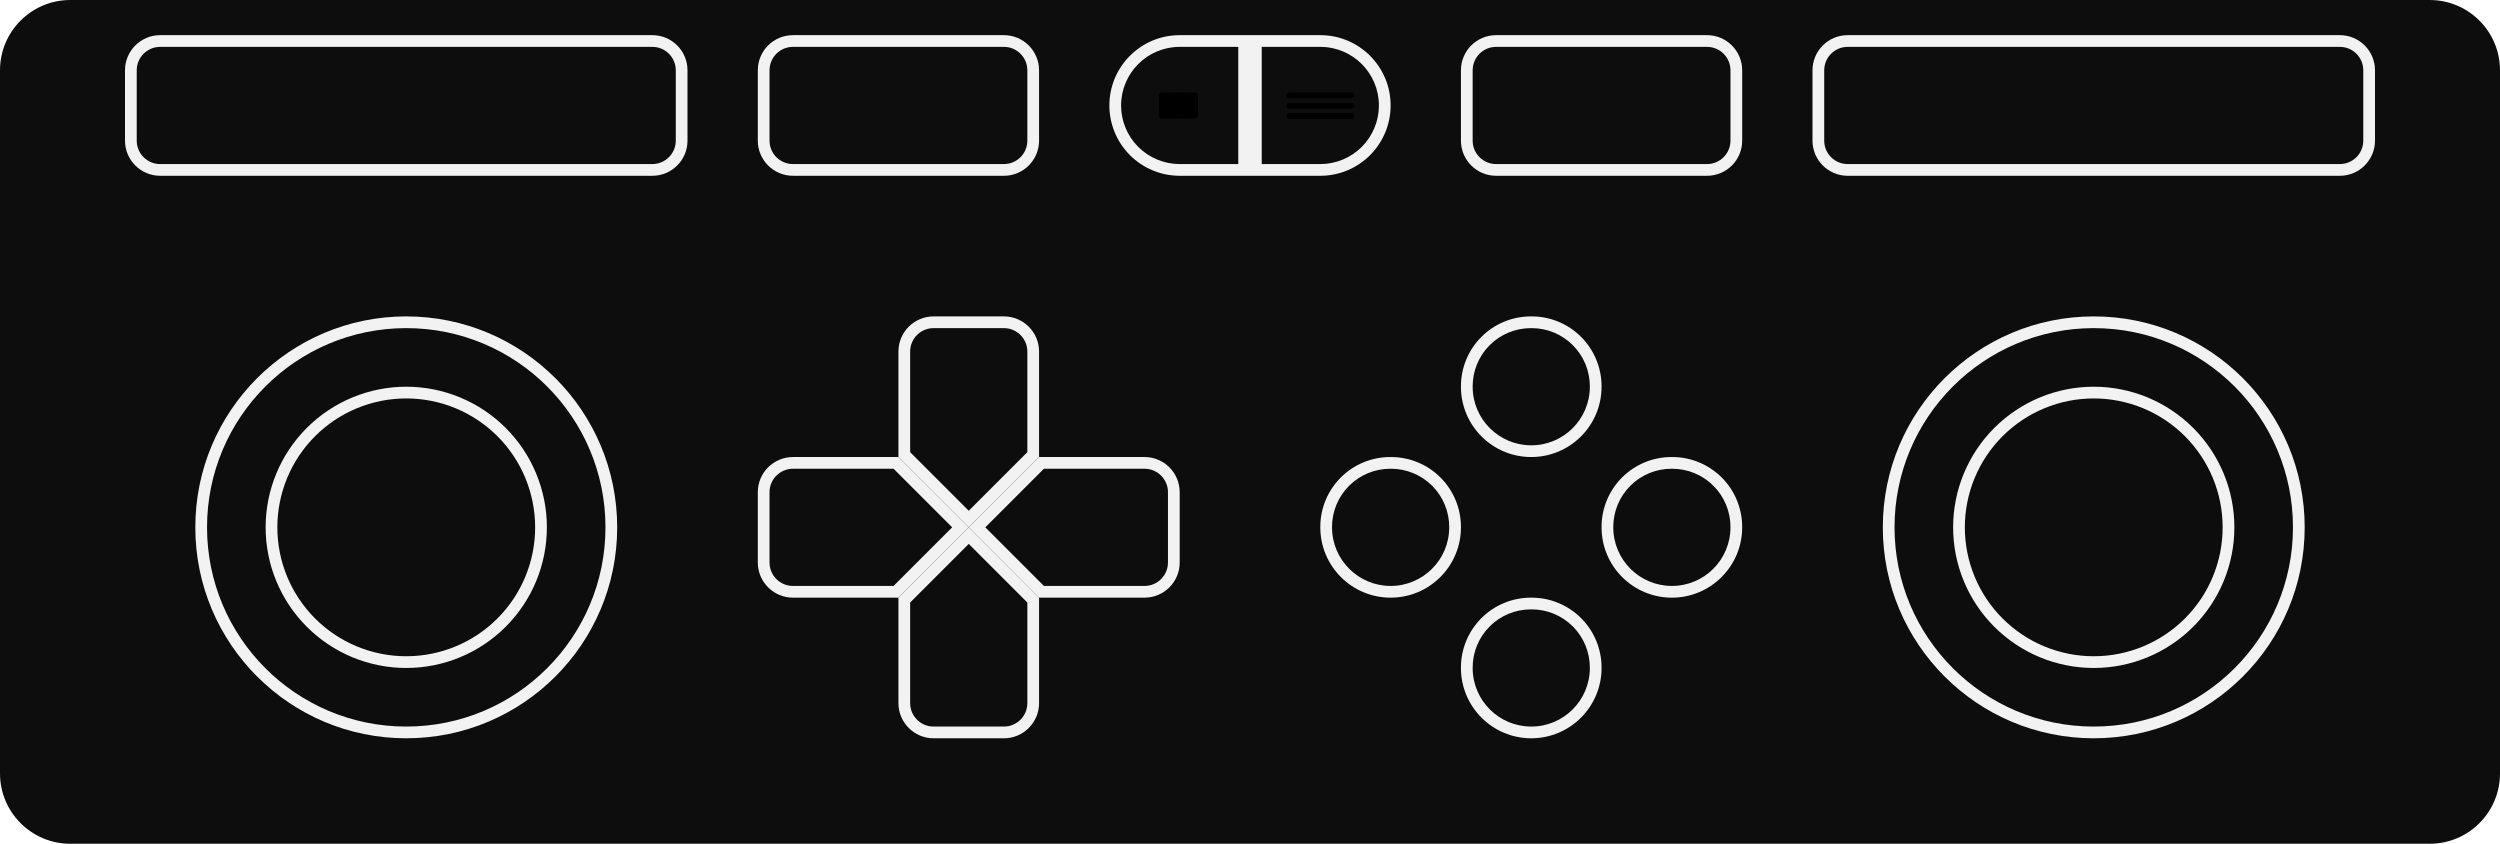
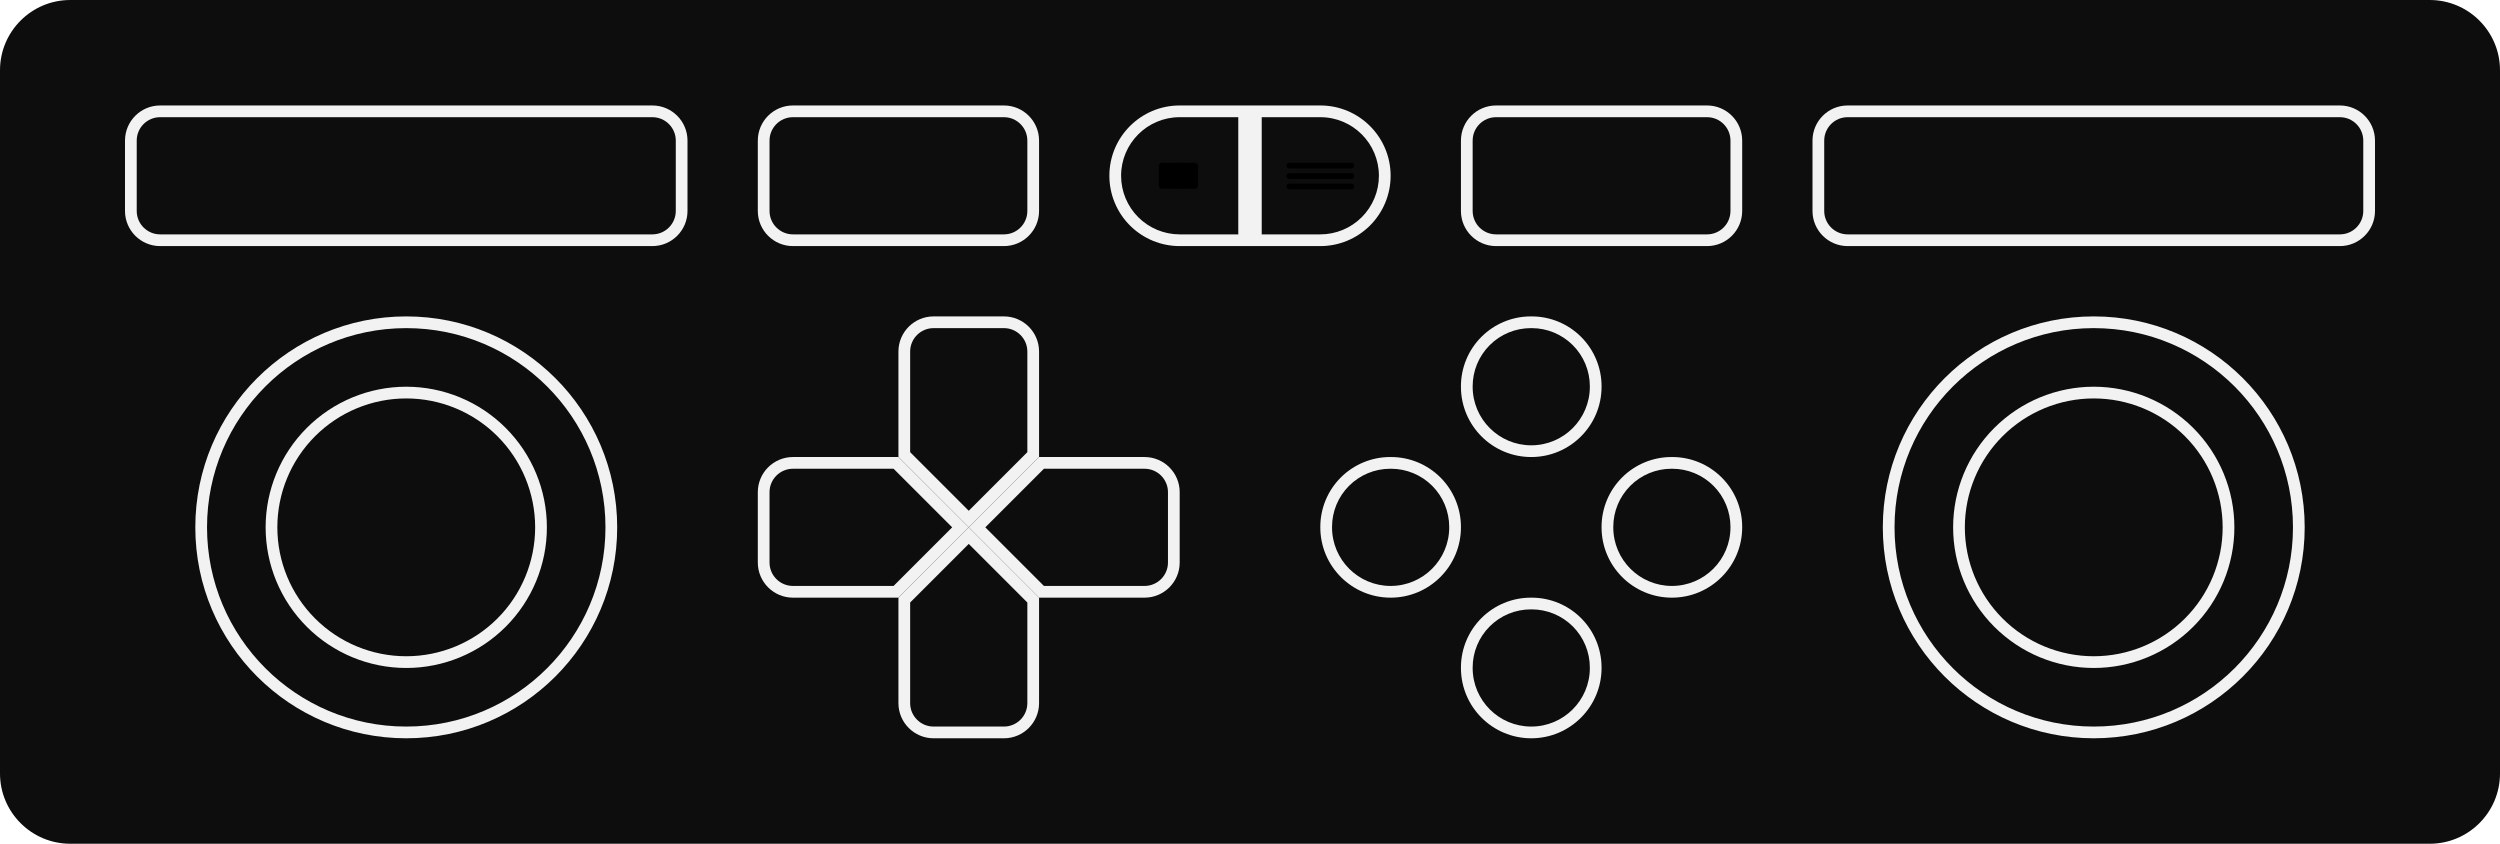
<svg xmlns="http://www.w3.org/2000/svg" width="100%" height="100%" viewBox="0 0 640 216" version="1.1" xml:space="preserve" style="fill-rule:evenodd;clip-rule:evenodd;stroke-linejoin:round;stroke-miterlimit:2;">
  <g id="XBOX">
    <path id="BACKGROUND" d="M622,0C631.941,-0 640,8.059 640,18L640,198C640,207.941 631.941,216 622,216L18,216C8.059,216 0,207.941 0,198L0,18C0,8.059 8.059,-0 18,-0L622,0Z" style="fill:rgb(13,13,13);" />
-     <g id="view" transform="matrix(0.666667,0,0,0.666667,106.6667,9)">
+     <g id="view" transform="matrix(0.666667,0,0,0.666667,106.6667,26.99998)">
      <path d="M320,-0L320,54L293,54C285.839,54 278.972,51.155 273.908,46.092C268.845,41.028 266,34.161 266,27C266,12.088 278.088,-0 293,-0L320,-0ZM315.5,4.5L293,4.5C280.574,4.5 270.5,14.574 270.5,27C270.5,32.967 272.871,38.69 277.09,42.91C281.31,47.129 287.033,49.5 293,49.5L315.5,49.5L315.5,4.5Z" style="fill:rgb(242,242,242);" />
      <rect class="button-icon" x="285" y="22" width="9" height="10" rx="1.2" />
      <rect class="button-icon" x="291" y="22" width="9" height="10" rx="1.2" />
    </g>
-     <g id="menu" transform="matrix(-0.666667,0,0,0.666667,533.3333,9)">
+     <g id="menu" transform="matrix(-0.666667,0,0,0.666667,533.3333,26.99998)">
      <path d="M320,-0L293,-0C278.088,-0 266,12.088 266,27C266,34.161 268.845,41.028 273.908,46.092C278.972,51.155 285.839,54 293,54L320,54L320,-0ZM315.5,4.5L315.5,49.5L293,49.5C287.033,49.5 281.31,47.129 277.09,42.91C272.871,38.69 270.5,32.967 270.5,27C270.5,14.574 280.574,4.5 293,4.5L315.5,4.5Z" style="fill:rgb(242,242,242);" />
      <rect class="button-icon" x="280" y="22" width="26" height="2.2" rx="1" />
      <rect class="button-icon" x="280" y="26" width="26" height="2.2" rx="1" />
      <rect class="button-icon" x="280" y="30" width="26" height="2.2" rx="1" />
    </g>
-     <g id="lb" transform="matrix(0.666667,0,0,0.666667,52.66667,9)">
+     <g id="lb" transform="matrix(0.666667,0,0,0.666667,52.66667,26.99998)">
      <path d="M306.5,-0C313.956,0 320,6.044 320,13.5L320,40.5C320,47.956 313.956,54 306.5,54L225.5,54C218.044,54 212,47.956 212,40.5L212,13.5C212,6.044 218.044,0 225.5,-0L306.5,-0ZM306.5,4.5L225.5,4.5C220.529,4.5 216.5,8.529 216.5,13.5L216.5,40.5C216.5,45.471 220.529,49.5 225.5,49.5L306.5,49.5C311.471,49.5 315.5,45.471 315.5,40.5L315.5,13.5C315.5,8.529 311.471,4.5 306.5,4.5Z" style="fill:rgb(242,242,242);" />
    </g>
-     <g id="lt" transform="matrix(1.333333,0,0,0.666667,-250.6667,9)">
+     <g id="lt" transform="matrix(1.333333,0,0,0.666667,-250.6667,26.99998)">
      <path d="M313.25,-0C316.978,-0 320,6.044 320,13.5L320,40.5C320,47.956 316.978,54 313.25,54L218.75,54C215.022,54 212,47.956 212,40.5L212,13.5C212,6.044 215.022,-0 218.75,-0L313.25,-0ZM313.25,4.5L218.75,4.5C216.265,4.5 214.25,8.529 214.25,13.5L214.25,40.5C214.25,45.471 216.265,49.5 218.75,49.5L313.25,49.5C315.735,49.5 317.75,45.471 317.75,40.5L317.75,13.5C317.75,8.529 315.735,4.5 313.25,4.5Z" style="fill:rgb(242,242,242);" />
    </g>
-     <g id="rb" transform="matrix(0.666667,0,0,0.666667,232.6667,9)">
+     <g id="rb" transform="matrix(0.666667,0,0,0.666667,232.6667,26.99998)">
      <path d="M306.5,-0C313.956,0 320,6.044 320,13.5L320,40.5C320,47.956 313.956,54 306.5,54L225.5,54C218.044,54 212,47.956 212,40.5L212,13.5C212,6.044 218.044,0 225.5,-0L306.5,-0ZM306.5,4.5L225.5,4.5C220.529,4.5 216.5,8.529 216.5,13.5L216.5,40.5C216.5,45.471 220.529,49.5 225.5,49.5L306.5,49.5C311.471,49.5 315.5,45.471 315.5,40.5L315.5,13.5C315.5,8.529 311.471,4.5 306.5,4.5Z" style="fill:rgb(242,242,242);" />
    </g>
-     <g id="rt" transform="matrix(1.333333,0,0,0.666667,181.3333,9)">
+     <g id="rt" transform="matrix(1.333333,0,0,0.666667,181.3333,26.99998)">
      <path d="M313.25,-0C316.978,-0 320,6.044 320,13.5L320,40.5C320,47.956 316.978,54 313.25,54L218.75,54C215.022,54 212,47.956 212,40.5L212,13.5C212,6.044 215.022,-0 218.75,-0L313.25,-0ZM313.25,4.5L218.75,4.5C216.265,4.5 214.25,8.529 214.25,13.5L214.25,40.5C214.25,45.471 216.265,49.5 218.75,49.5L313.25,49.5C315.735,49.5 317.75,45.471 317.75,40.5L317.75,13.5C317.75,8.529 315.735,4.5 313.25,4.5Z" style="fill:rgb(242,242,242);" />
    </g>
    <g id="up" transform="matrix(0.222222,0,0,0.333333,194.8889,63)">
      <path d="M279.5,54C301.868,54 320,66.088 320,81L320,162L239,216L158,162L158,81C158,66.088 176.132,54 198.5,54L279.5,54ZM239,203.272L306.5,158.272L306.5,81C306.5,71.059 294.412,63 279.5,63L198.5,63C183.588,63 171.5,71.059 171.5,81L171.5,158.272L239,203.272Z" style="fill:rgb(242,242,242);" />
    </g>
-     <g id="down" transform="matrix(-0.222222,0,-0,-0.333333,301.1111,207)">
+     <g id="down" transform="matrix(-0.222222,0,0,-0.333333,301.1111,207)">
      <path d="M279.5,54C301.868,54 320,66.088 320,81L320,162L239,216L158,162L158,81C158,66.088 176.132,54 198.5,54L279.5,54ZM239,203.272L306.5,158.272L306.5,81C306.5,71.059 294.412,63 279.5,63L198.5,63C183.588,63 171.5,71.059 171.5,81L171.5,158.272L239,203.272Z" style="fill:rgb(242,242,242);" />
    </g>
-     <g id="left" transform="matrix(-0,-0.222222,0.333333,-0,176,188.1111)">
+     <g id="left" transform="matrix(0,-0.222222,0.333333,0,176,188.1111)">
      <path d="M279.5,54C301.868,54 320,66.088 320,81L320,162L239,216L158,162L158,81C158,66.088 176.132,54 198.5,54L279.5,54ZM239,203.272L306.5,158.272L306.5,81C306.5,71.059 294.412,63 279.5,63L198.5,63C183.588,63 171.5,71.059 171.5,81L171.5,158.272L239,203.272Z" style="fill:rgb(242,242,242);" />
    </g>
    <g id="right" transform="matrix(0,0.222222,-0.333333,0,320,81.88889)">
      <path d="M279.5,54C301.868,54 320,66.088 320,81L320,162L239,216L158,162L158,81C158,66.088 176.132,54 198.5,54L279.5,54ZM239,203.272L306.5,158.272L306.5,81C306.5,71.059 294.412,63 279.5,63L198.5,63C183.588,63 171.5,71.059 171.5,81L171.5,158.272L239,203.272Z" style="fill:rgb(242,242,242);" />
    </g>
    <g id="a" transform="matrix(0.222222,0,0,0.222222,338.8889,141)">
      <path d="M239.486,54C260.84,54 281.319,62.483 296.418,77.582C311.517,92.681 320,113.16 320,134.514L320,135C320,179.735 283.735,216 239,216C194.265,216 158,179.735 158,135L158,134.514C158,113.16 166.483,92.681 181.582,77.582C196.681,62.483 217.16,54 238.514,54L239.486,54ZM239.486,67.5L238.514,67.5C220.741,67.5 203.696,74.56 191.128,87.128C178.56,99.696 171.5,116.741 171.5,134.514L171.5,135C171.5,172.279 201.721,202.5 239,202.5C276.279,202.5 306.5,172.279 306.5,135L306.5,134.514C306.5,116.741 299.44,99.696 286.872,87.128C274.304,74.56 257.259,67.5 239.486,67.5Z" style="fill:rgb(242,242,242);" />
    </g>
    <g id="b" transform="matrix(0.222222,0,0,0.222222,374.8889,105)">
      <path d="M239.486,54C260.84,54 281.319,62.483 296.418,77.582C311.517,92.681 320,113.16 320,134.514L320,135C320,179.735 283.735,216 239,216C194.265,216 158,179.735 158,135L158,134.514C158,113.16 166.483,92.681 181.582,77.582C196.681,62.483 217.16,54 238.514,54L239.486,54ZM239.486,67.5L238.514,67.5C220.741,67.5 203.696,74.56 191.128,87.128C178.56,99.696 171.5,116.741 171.5,134.514L171.5,135C171.5,172.279 201.721,202.5 239,202.5C276.279,202.5 306.5,172.279 306.5,135L306.5,134.514C306.5,116.741 299.44,99.696 286.872,87.128C274.304,74.56 257.259,67.5 239.486,67.5Z" style="fill:rgb(242,242,242);" />
    </g>
    <g id="x" transform="matrix(0.222222,0,0,0.222222,302.8889,105)">
      <path d="M239.486,54C260.84,54 281.319,62.483 296.418,77.582C311.517,92.681 320,113.16 320,134.514L320,135C320,179.735 283.735,216 239,216C194.265,216 158,179.735 158,135L158,134.514C158,113.16 166.483,92.681 181.582,77.582C196.681,62.483 217.16,54 238.514,54L239.486,54ZM239.486,67.5L238.514,67.5C220.741,67.5 203.696,74.56 191.128,87.128C178.56,99.696 171.5,116.741 171.5,134.514L171.5,135C171.5,172.279 201.721,202.5 239,202.5C276.279,202.5 306.5,172.279 306.5,135L306.5,134.514C306.5,116.741 299.44,99.696 286.872,87.128C274.304,74.56 257.259,67.5 239.486,67.5Z" style="fill:rgb(242,242,242);" />
    </g>
    <g id="y" transform="matrix(0.222222,0,0,0.222222,338.8889,69)">
      <path d="M239.486,54C260.84,54 281.319,62.483 296.418,77.582C311.517,92.681 320,113.16 320,134.514L320,135C320,179.735 283.735,216 239,216C194.265,216 158,179.735 158,135L158,134.514C158,113.16 166.483,92.681 181.582,77.582C196.681,62.483 217.16,54 238.514,54L239.486,54ZM239.486,67.5L238.514,67.5C220.741,67.5 203.696,74.56 191.128,87.128C178.56,99.696 171.5,116.741 171.5,134.514L171.5,135C171.5,172.279 201.721,202.5 239,202.5C276.279,202.5 306.5,172.279 306.5,135L306.5,134.514C306.5,116.741 299.44,99.696 286.872,87.128C274.304,74.56 257.259,67.5 239.486,67.5Z" style="fill:rgb(242,242,242);" />
    </g>
    <g id="left_joy_reach" transform="matrix(0.666667,0,0,0.666667,-55.33333,45)">
      <path d="M239,54C283.735,54 320,90.265 320,135C320,179.735 283.735,216 239,216C194.265,216 158,179.735 158,135C158,90.265 194.265,54 239,54ZM239,58.5C196.75,58.5 162.5,92.75 162.5,135C162.5,177.25 196.75,211.5 239,211.5C281.25,211.5 315.5,177.25 315.5,135C315.5,92.75 281.25,58.5 239,58.5Z" style="fill:rgb(242,242,242);" />
    </g>
    <g id="left_joy" transform="matrix(0.444444,0,0,0.444444,-2.222222,75)">
      <path d="M239.004,54C260.486,54 281.087,62.533 296.277,77.723C311.467,92.913 320,113.514 320,134.996L320,135.004C320,156.486 311.467,177.087 296.277,192.277C281.087,207.467 260.486,216 239.004,216L238.996,216C217.514,216 196.913,207.467 181.723,192.277C166.533,177.087 158,156.486 158,135.004L158,134.996C158,113.514 166.533,92.913 181.723,77.723C196.913,62.533 217.514,54 238.996,54L239.004,54ZM239.004,60.75L238.996,60.75C219.304,60.75 200.42,68.572 186.496,82.496C172.572,96.42 164.75,115.304 164.75,134.996L164.75,135.004C164.75,154.696 172.572,173.58 186.496,187.504C200.42,201.428 219.304,209.25 238.996,209.25L239.004,209.25C258.696,209.25 277.58,201.428 291.504,187.504C305.428,173.58 313.25,154.696 313.25,135.004L313.25,134.996C313.25,115.304 305.428,96.42 291.504,82.496C277.58,68.572 258.696,60.75 239.004,60.75Z" style="fill:rgb(242,242,242);" />
    </g>
    <g id="right_joy_reach" transform="matrix(0.666667,0,0,0.666667,376.6667,45)">
      <path d="M239,54C283.735,54 320,90.265 320,135C320,179.735 283.735,216 239,216C194.265,216 158,179.735 158,135C158,90.265 194.265,54 239,54ZM239,58.5C196.75,58.5 162.5,92.75 162.5,135C162.5,177.25 196.75,211.5 239,211.5C281.25,211.5 315.5,177.25 315.5,135C315.5,92.75 281.25,58.5 239,58.5Z" style="fill:rgb(242,242,242);" />
    </g>
    <g id="right_joy" transform="matrix(0.444444,0,0,0.444444,429.7778,75)">
      <path d="M239.004,54C260.486,54 281.087,62.533 296.277,77.723C311.467,92.913 320,113.514 320,134.996L320,135.004C320,156.486 311.467,177.087 296.277,192.277C281.087,207.467 260.486,216 239.004,216L238.996,216C217.514,216 196.913,207.467 181.723,192.277C166.533,177.087 158,156.486 158,135.004L158,134.996C158,113.514 166.533,92.913 181.723,77.723C196.913,62.533 217.514,54 238.996,54L239.004,54ZM239.004,60.75L238.996,60.75C219.304,60.75 200.42,68.572 186.496,82.496C172.572,96.42 164.75,115.304 164.75,134.996L164.75,135.004C164.75,154.696 172.572,173.58 186.496,187.504C200.42,201.428 219.304,209.25 238.996,209.25L239.004,209.25C258.696,209.25 277.58,201.428 291.504,187.504C305.428,173.58 313.25,154.696 313.25,135.004L313.25,134.996C313.25,115.304 305.428,96.42 291.504,82.496C277.58,68.572 258.696,60.75 239.004,60.75Z" style="fill:rgb(242,242,242);" />
    </g>
  </g>
</svg>
